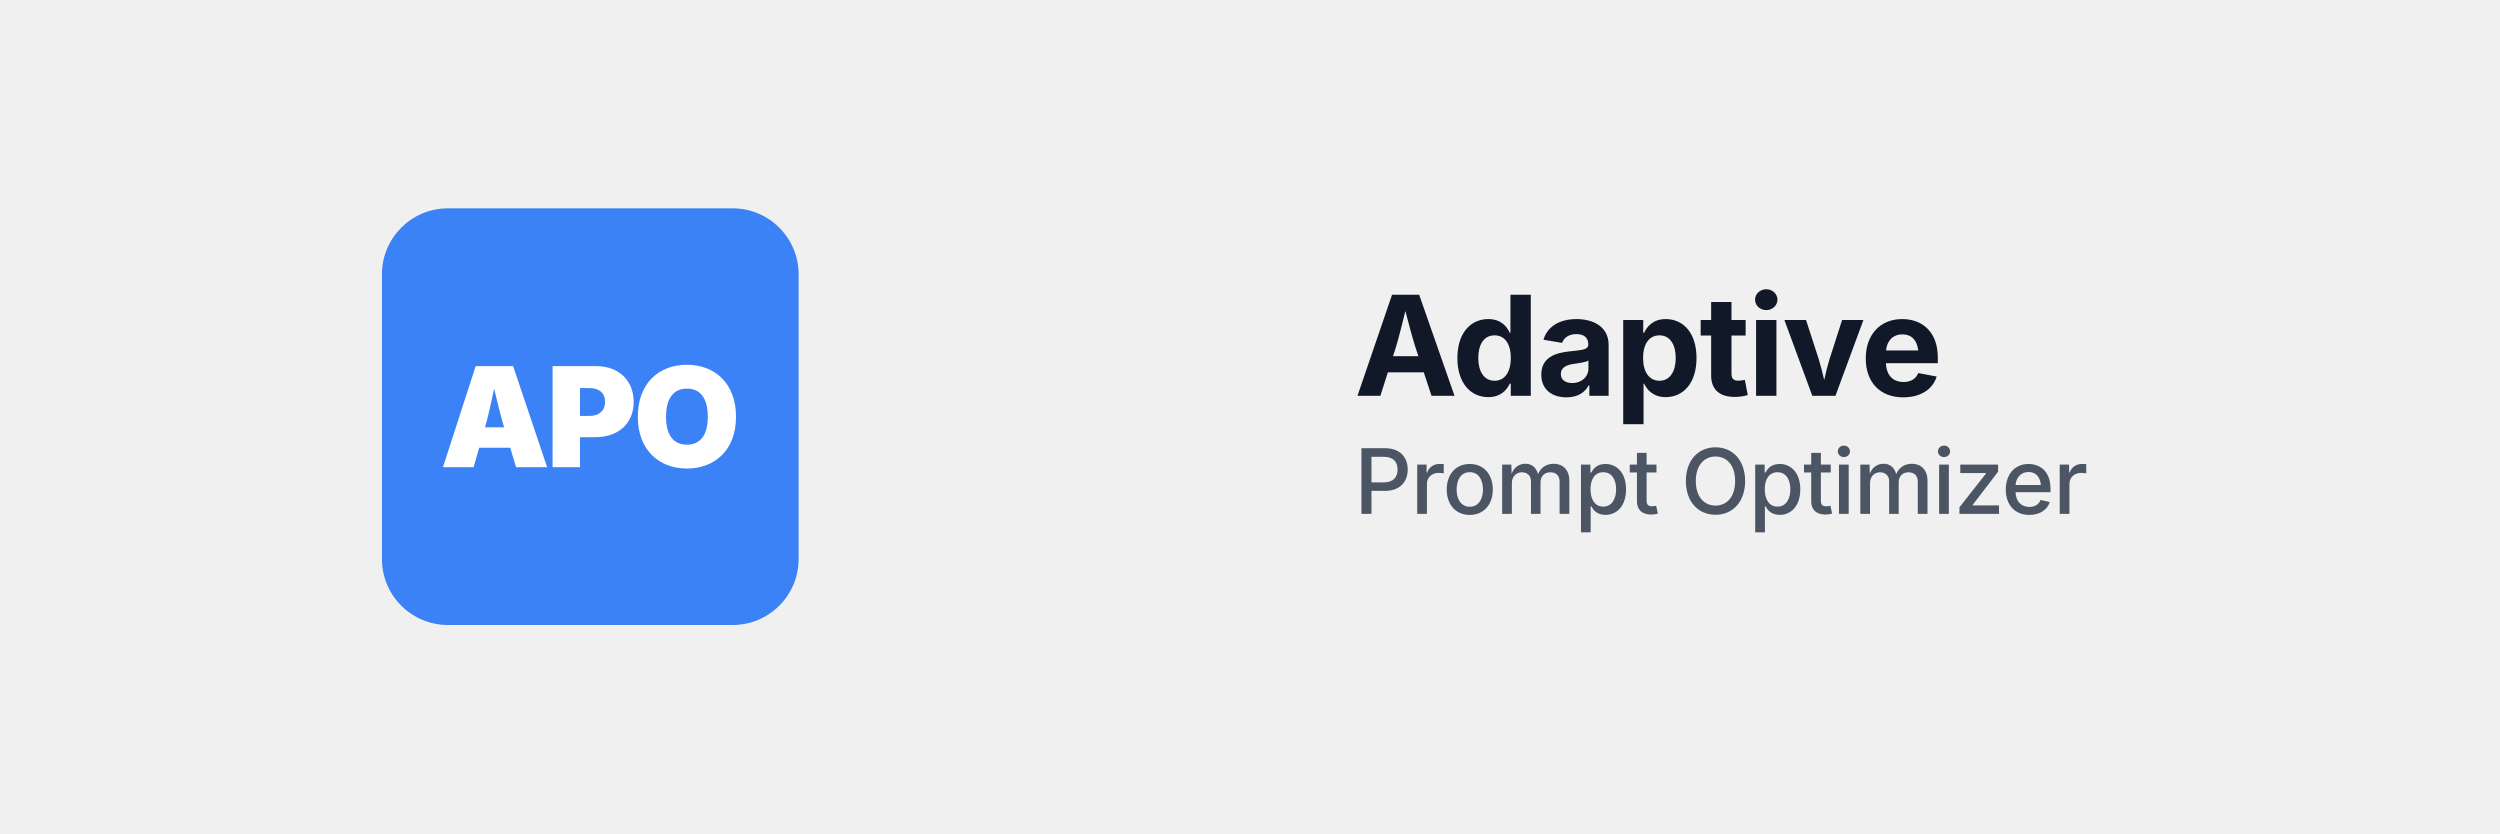
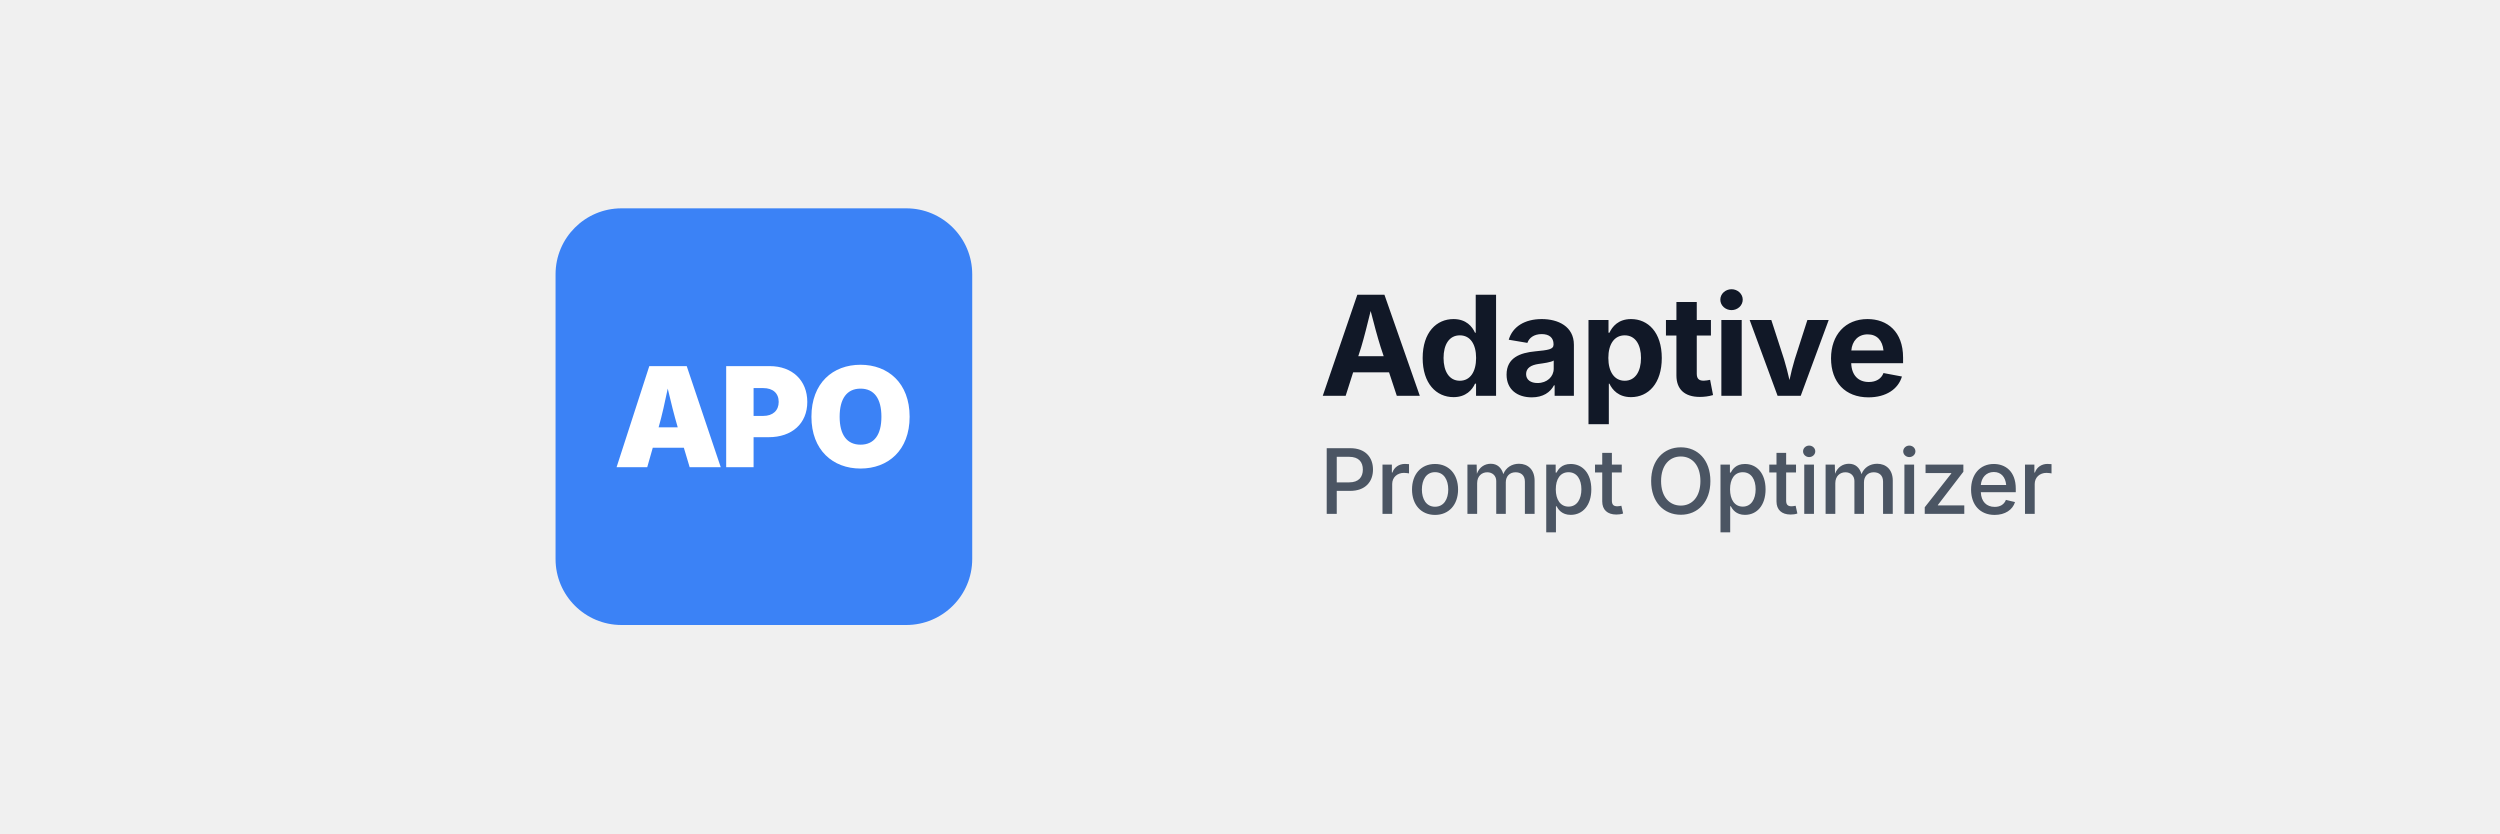
<svg xmlns="http://www.w3.org/2000/svg" width="720" height="240" viewBox="0 0 720 240">
  <rect width="720" height="240" fill="none" />
  <g transform="translate(360,120)" text-rendering="geometricPrecision">
-     <g transform="translate(-190,0)">
+     <g transform="translate(-140,0)">
      <rect x="-60" y="-60" width="120" height="120" rx="19" fill="#3B82F6" />
      <text x="0" y="0" text-anchor="middle" dominant-baseline="central" font-family="Inter, system-ui, -apple-system, 'Segoe UI', Roboto, Helvetica, Arial, sans-serif" font-weight="900" font-size="40" letter-spacing="-1.2" fill="#FFFFFF">APO</text>
    </g>
-     <g transform="translate(30,2)">
+     <g transform="translate(20,2)">
      <text x="0" y="-8" text-anchor="start" font-family="Inter, system-ui, -apple-system, 'Segoe UI', Roboto, Helvetica, Arial, sans-serif" font-weight="700" font-size="40" letter-spacing="-0.8" fill="#111827">Adaptive</text>
      <text x="0" y="26" text-anchor="start" font-family="Inter, system-ui, -apple-system, 'Segoe UI', Roboto, Helvetica, Arial, sans-serif" font-weight="500" font-size="26" letter-spacing="-0.4" fill="#4B5563">Prompt Optimizer</text>
    </g>
  </g>
</svg>
